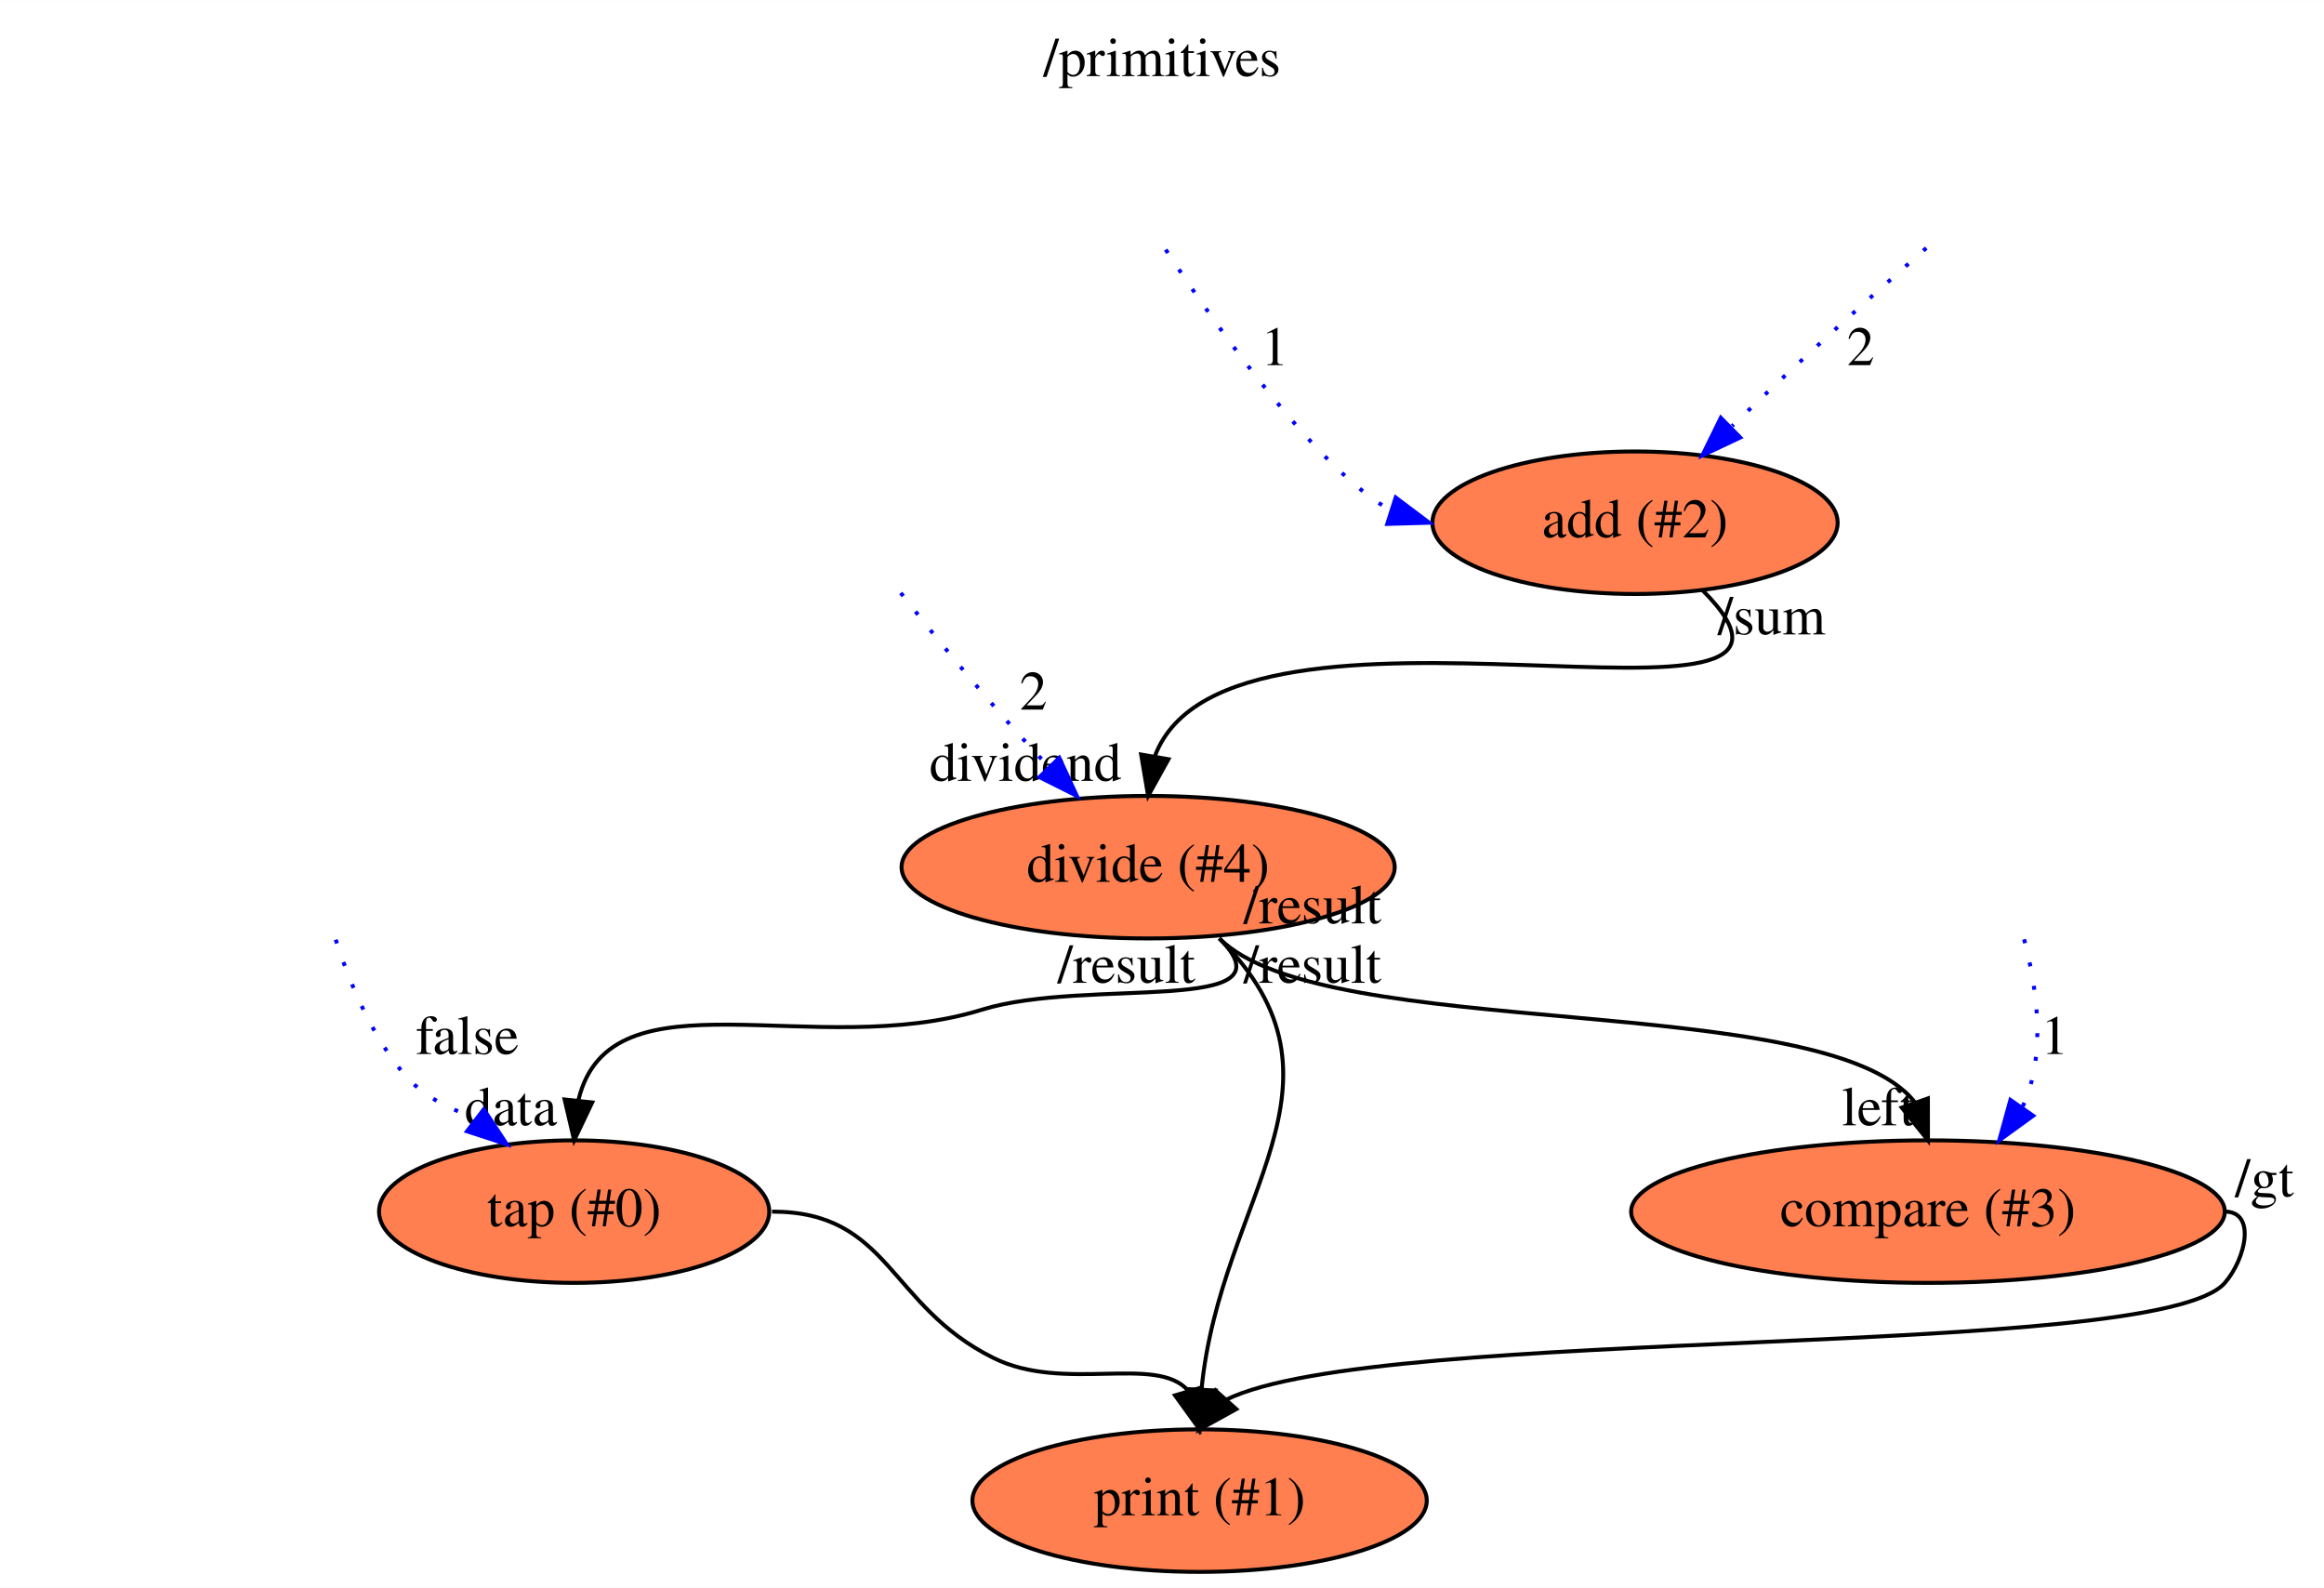
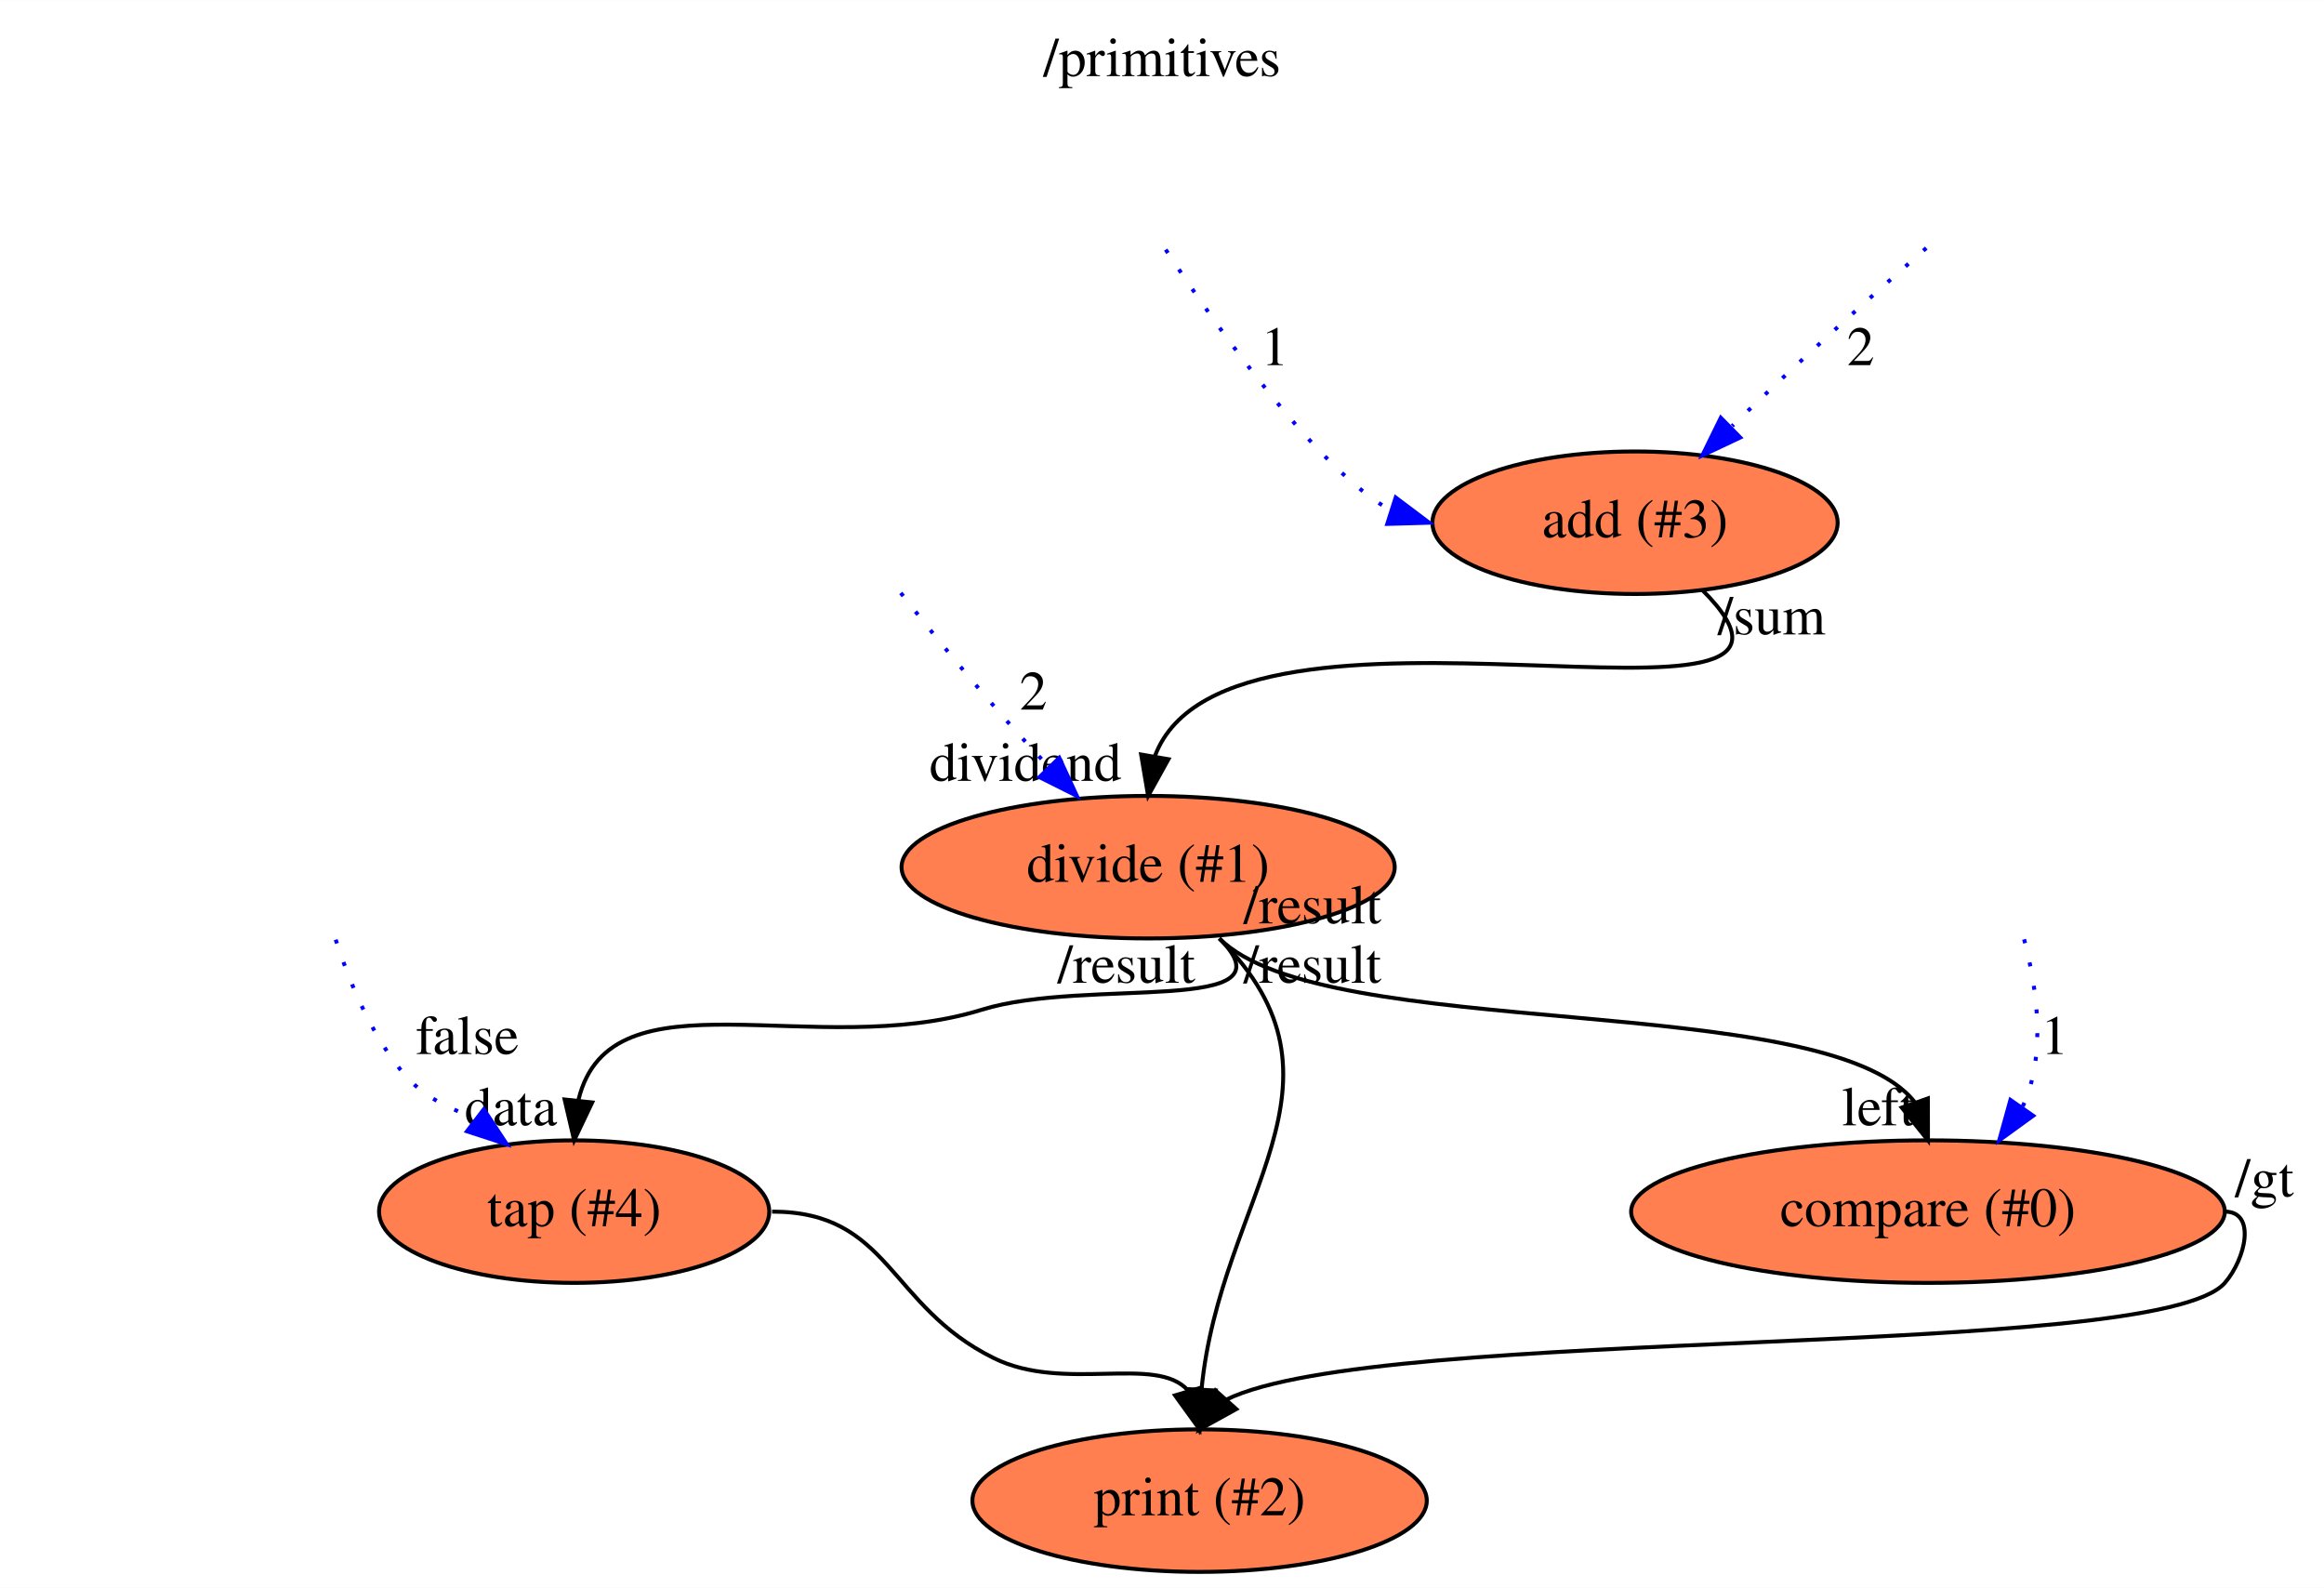
<svg xmlns="http://www.w3.org/2000/svg" xmlns:xlink="http://www.w3.org/1999/xlink" width="587pt" height="401pt" viewBox="0.00 0.00 587.09 401.00">
  <g id="graph0" class="graph" transform="scale(1 1) rotate(0) translate(4 397)">
    <polygon fill="#ffffff" stroke="transparent" points="-4,4 -4,-397 583.087,-397 583.087,4 -4,4" />
    <text text-anchor="middle" x="289.543" y="-377.8" font-family="Times,serif" font-size="14.00" fill="#000000">/primitives</text>
    <g id="node1" class="node">
      <g id="a_node1">
-         <a xlink:href="file:///home/travis/build/andrewdavidmackenzie/flow/flowstdlib/math/add/add.html" xlink:title="add (#2)">
+         <a xlink:href="file:///home/travis/build/andrewdavidmackenzie/flow/flowstdlib/math/add/add.html" xlink:title="add (#3)">
          <ellipse fill="#ff7f50" stroke="#000000" cx="409.043" cy="-265" rx="51.191" ry="18" />
-           <text text-anchor="middle" x="409.043" y="-261.3" font-family="Times,serif" font-size="14.00" fill="#000000">add (#2)</text>
+           <text text-anchor="middle" x="409.043" y="-261.3" font-family="Times,serif" font-size="14.00" fill="#000000">add (#3)</text>
        </a>
      </g>
    </g>
    <g id="node4" class="node">
      <g id="a_node4">
-         <a xlink:href="file:///home/travis/build/andrewdavidmackenzie/flow/flowstdlib/math/divide/divide.html" xlink:title="divide (#4)">
+         <a xlink:href="file:///home/travis/build/andrewdavidmackenzie/flow/flowstdlib/math/divide/divide.html" xlink:title="divide (#1)">
          <ellipse fill="#ff7f50" stroke="#000000" cx="286.043" cy="-178" rx="62.289" ry="18" />
-           <text text-anchor="middle" x="286.043" y="-174.3" font-family="Times,serif" font-size="14.00" fill="#000000">divide (#4)</text>
+           <text text-anchor="middle" x="286.043" y="-174.3" font-family="Times,serif" font-size="14.00" fill="#000000">divide (#1)</text>
        </a>
      </g>
    </g>
    <g id="edge3" class="edge">
      <path fill="none" stroke="#000000" d="M426.043,-248C470.32,-203.724 306.469,-255.778 287.766,-206.093" />
      <polygon fill="#000000" stroke="#000000" points="291.176,-205.268 286.043,-196 284.276,-206.446 291.176,-205.268" />
      <text text-anchor="middle" x="255.043" y="-199.8" font-family="Times,serif" font-size="14.00" fill="#000000">dividend</text>
      <text text-anchor="middle" x="443.543" y="-236.8" font-family="Times,serif" font-size="14.00" fill="#000000">/sum</text>
    </g>
    <g id="edge1" class="edge">
      <path fill="none" stroke="#0000ff" stroke-dasharray="1,5" d="M482.616,-334.379C468.909,-322.361 450.361,-305.727 433.597,-289.441" />
      <polygon fill="#0000ff" stroke="#0000ff" points="435.624,-286.524 426.043,-282 430.711,-291.511 435.624,-286.524" />
      <text text-anchor="middle" x="466.043" y="-304.8" font-family="Times,serif" font-size="14.00" fill="#000000">2</text>
    </g>
    <g id="edge2" class="edge">
      <path fill="none" stroke="#0000ff" stroke-dasharray="1,5" d="M290.478,-333.974C304.601,-312.572 329.004,-278.469 347.333,-268.094" />
      <polygon fill="#0000ff" stroke="#0000ff" points="348.578,-271.371 357.043,-265 346.453,-264.701 348.578,-271.371" />
      <text text-anchor="middle" x="318.043" y="-304.8" font-family="Times,serif" font-size="14.00" fill="#000000">1</text>
    </g>
    <g id="node6" class="node">
      <g id="a_node6">
-         <a xlink:href="file:///home/travis/build/andrewdavidmackenzie/flow/flowr/src/lib/flowruntime/stdio/stdout.html" xlink:title="print (#1)">
+         <a xlink:href="file:///home/travis/build/andrewdavidmackenzie/flow/flowr/src/lib/flowruntime/stdio/stdout.html" xlink:title="print (#2)">
          <ellipse fill="#ff7f50" stroke="#000000" cx="299.043" cy="-18" rx="57.391" ry="18" />
-           <text text-anchor="middle" x="299.043" y="-14.3" font-family="Times,serif" font-size="14.00" fill="#000000">print (#1)</text>
+           <text text-anchor="middle" x="299.043" y="-14.3" font-family="Times,serif" font-size="14.00" fill="#000000">print (#2)</text>
        </a>
      </g>
    </g>
    <g id="edge5" class="edge">
      <path fill="none" stroke="#000000" d="M304.043,-160C340.607,-123.436 304.219,-94.922 299.528,-46.053" />
      <polygon fill="#000000" stroke="#000000" points="303.021,-45.82 299.043,-36 296.029,-46.157 303.021,-45.82" />
      <text text-anchor="middle" x="280.543" y="-148.8" font-family="Times,serif" font-size="14.00" fill="#000000">/result</text>
    </g>
    <g id="node7" class="node">
      <g id="a_node7">
-         <a xlink:href="file:///home/travis/build/andrewdavidmackenzie/flow/flowstdlib/control/tap/tap.html" xlink:title="tap (#0)">
+         <a xlink:href="file:///home/travis/build/andrewdavidmackenzie/flow/flowstdlib/control/tap/tap.html" xlink:title="tap (#4)">
          <ellipse fill="#ff7f50" stroke="#000000" cx="141.043" cy="-91" rx="49.291" ry="18" />
-           <text text-anchor="middle" x="141.043" y="-87.3" font-family="Times,serif" font-size="14.00" fill="#000000">tap (#0)</text>
+           <text text-anchor="middle" x="141.043" y="-87.3" font-family="Times,serif" font-size="14.00" fill="#000000">tap (#4)</text>
        </a>
      </g>
    </g>
    <g id="edge6" class="edge">
      <path fill="none" stroke="#000000" d="M304.043,-160C323.73,-140.314 270.634,-150.248 244.043,-142 201.897,-128.928 150.334,-152.554 142.158,-119.334" />
      <polygon fill="#000000" stroke="#000000" points="145.596,-118.567 141.043,-109 138.636,-119.318 145.596,-118.567" />
      <text text-anchor="middle" x="125.043" y="-112.8" font-family="Times,serif" font-size="14.00" fill="#000000">data</text>
      <text text-anchor="middle" x="327.543" y="-148.8" font-family="Times,serif" font-size="14.00" fill="#000000">/result</text>
    </g>
    <g id="node8" class="node">
      <g id="a_node8">
-         <a xlink:href="file:///home/travis/build/andrewdavidmackenzie/flow/flowstdlib/math/compare/compare.html" xlink:title="compare (#3)">
+         <a xlink:href="file:///home/travis/build/andrewdavidmackenzie/flow/flowstdlib/math/compare/compare.html" xlink:title="compare (#0)">
          <ellipse fill="#ff7f50" stroke="#000000" cx="483.043" cy="-91" rx="74.987" ry="18" />
-           <text text-anchor="middle" x="483.043" y="-87.3" font-family="Times,serif" font-size="14.00" fill="#000000">compare (#3)</text>
+           <text text-anchor="middle" x="483.043" y="-87.3" font-family="Times,serif" font-size="14.00" fill="#000000">compare (#0)</text>
        </a>
      </g>
    </g>
    <g id="edge7" class="edge">
      <path fill="none" stroke="#000000" d="M304.043,-160C330.662,-133.381 457.107,-147.232 479.613,-118.751" />
      <polygon fill="#000000" stroke="#000000" points="483.026,-119.595 483.043,-109 476.423,-117.272 483.026,-119.595" />
      <text text-anchor="middle" x="470.543" y="-112.8" font-family="Times,serif" font-size="14.00" fill="#000000">left</text>
      <text text-anchor="middle" x="327.543" y="-163.8" font-family="Times,serif" font-size="14.00" fill="#000000">/result</text>
    </g>
    <g id="edge4" class="edge">
      <path fill="none" stroke="#0000ff" stroke-dasharray="1,5" d="M223.557,-247.264C233.165,-235.015 246.793,-218.329 260.74,-203.532" />
      <polygon fill="#0000ff" stroke="#0000ff" points="263.595,-205.616 268.043,-196 258.569,-200.743 263.595,-205.616" />
      <text text-anchor="middle" x="257.043" y="-217.8" font-family="Times,serif" font-size="14.00" fill="#000000">2</text>
    </g>
    <g id="edge9" class="edge">
      <path fill="none" stroke="#000000" d="M191.043,-91C220.874,-91 220.294,-67.205 247.043,-54 264.861,-45.204 288.053,-54.964 296.124,-45.815" />
      <polygon fill="#000000" stroke="#000000" points="299.547,-46.583 299.043,-36 292.837,-44.587 299.547,-46.583" />
    </g>
    <g id="edge11" class="edge">
      <path fill="none" stroke="#000000" d="M558.043,-91C566.043,-91 563.285,-79.044 558.043,-73 540.894,-53.227 344.655,-62.632 305.73,-43.482" />
      <polygon fill="#000000" stroke="#000000" points="308.317,-41.124 299.043,-36 303.097,-45.788 308.317,-41.124" />
      <text text-anchor="middle" x="568.043" y="-94.8" font-family="Times,serif" font-size="14.00" fill="#000000">/gt</text>
    </g>
    <g id="edge8" class="edge">
      <path fill="none" stroke="#0000ff" stroke-dasharray="1,5" d="M80.805,-159.682C84.143,-149.326 89.393,-136.576 97.043,-127 103.626,-118.76 109.334,-117.91 115.877,-114.231" />
      <polygon fill="#0000ff" stroke="#0000ff" points="118.216,-116.848 124.043,-108 113.97,-111.283 118.216,-116.848" />
      <text text-anchor="middle" x="114.043" y="-130.8" font-family="Times,serif" font-size="14.00" fill="#000000">false</text>
    </g>
    <g id="edge10" class="edge">
      <path fill="none" stroke="#0000ff" stroke-dasharray="1,5" d="M507.337,-159.773C510.664,-147.141 512.953,-130.354 506.968,-117.525" />
      <polygon fill="#0000ff" stroke="#0000ff" points="509.624,-115.215 501.043,-109 503.876,-119.209 509.624,-115.215" />
      <text text-anchor="middle" x="515.043" y="-130.8" font-family="Times,serif" font-size="14.00" fill="#000000">1</text>
    </g>
  </g>
</svg>
